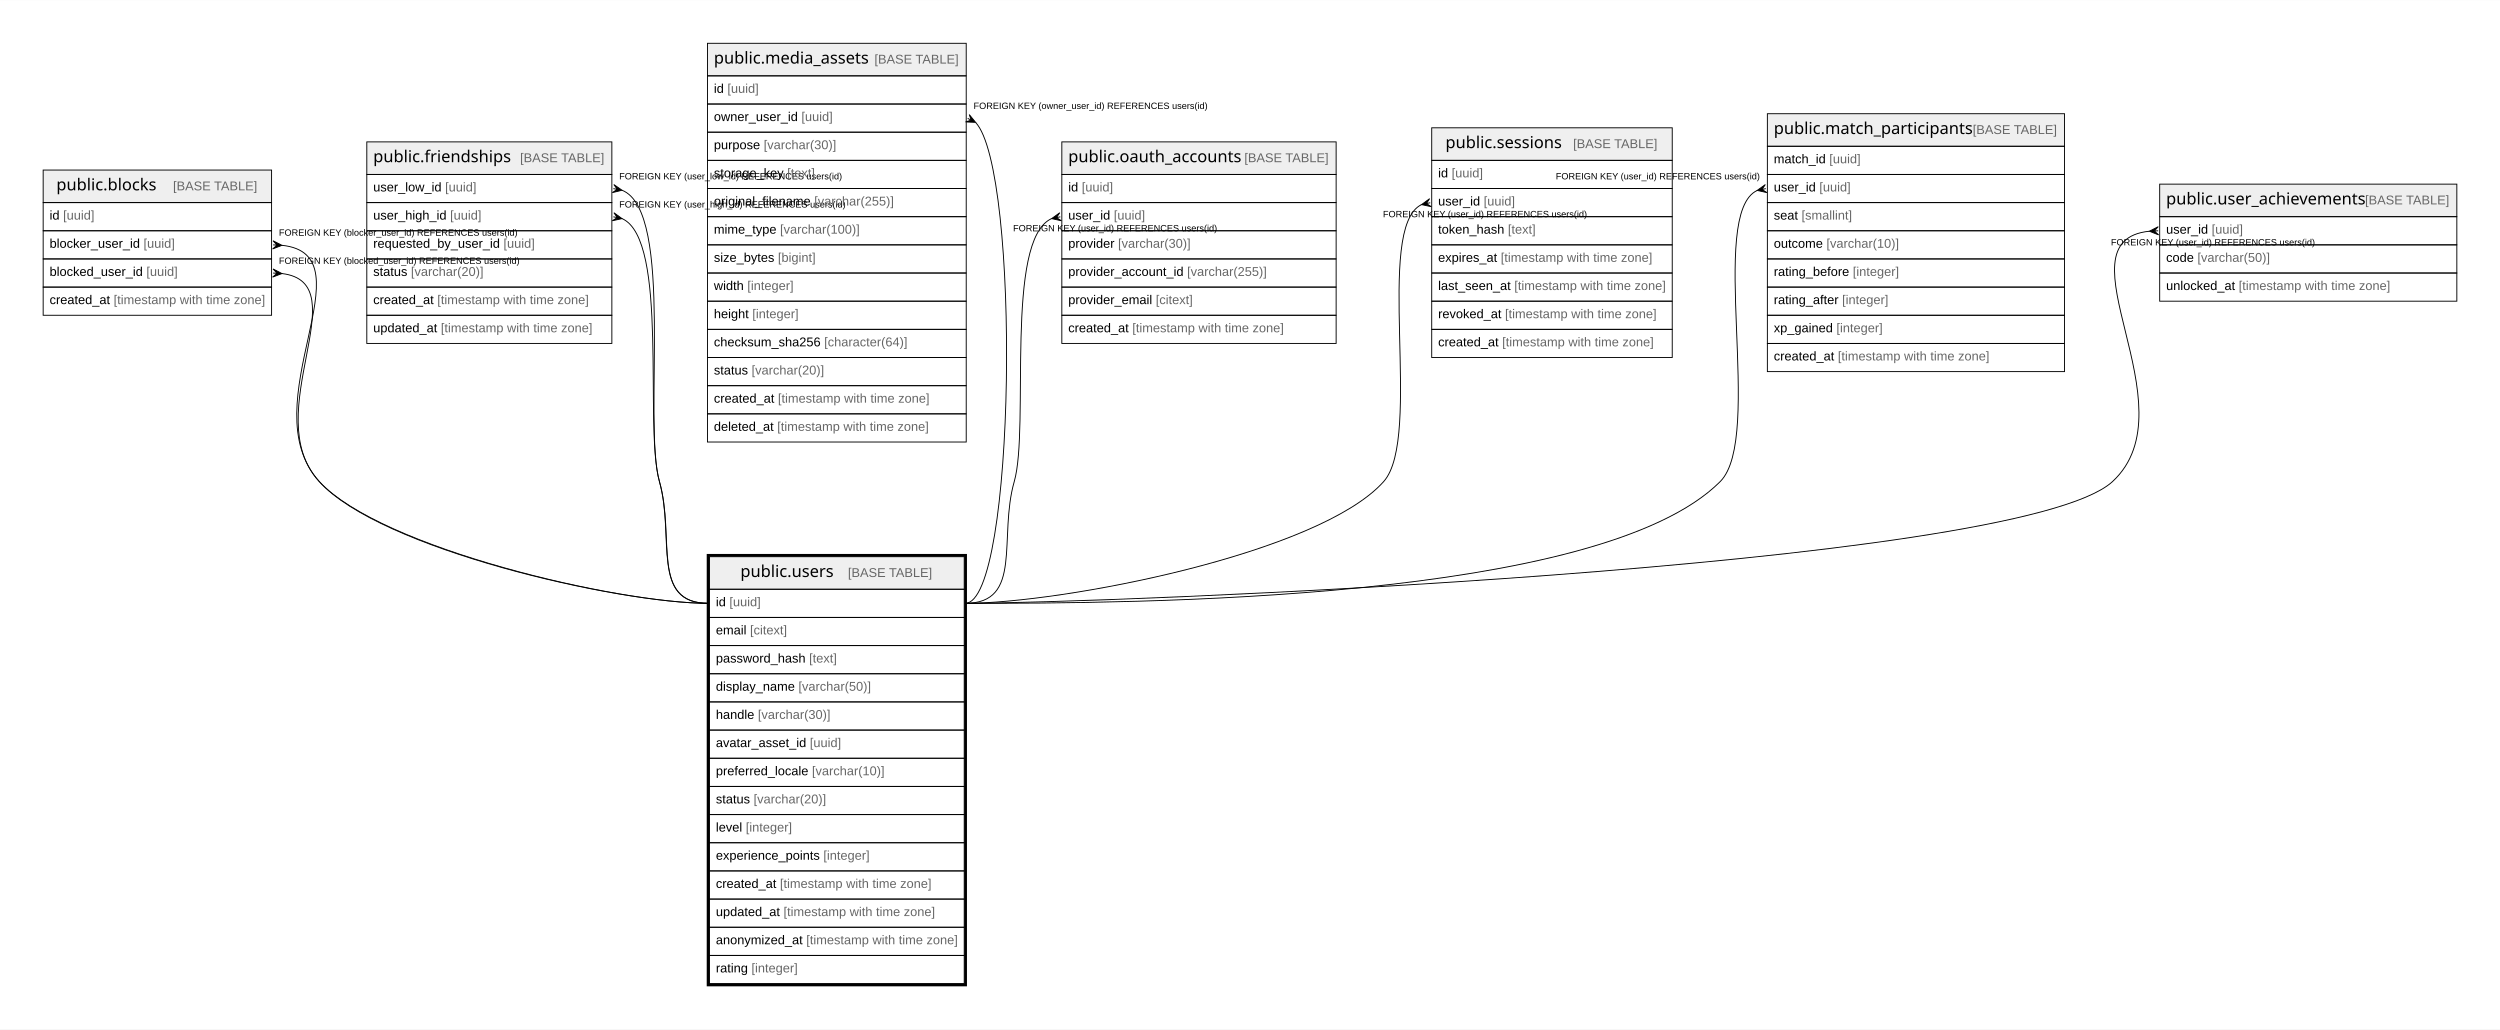
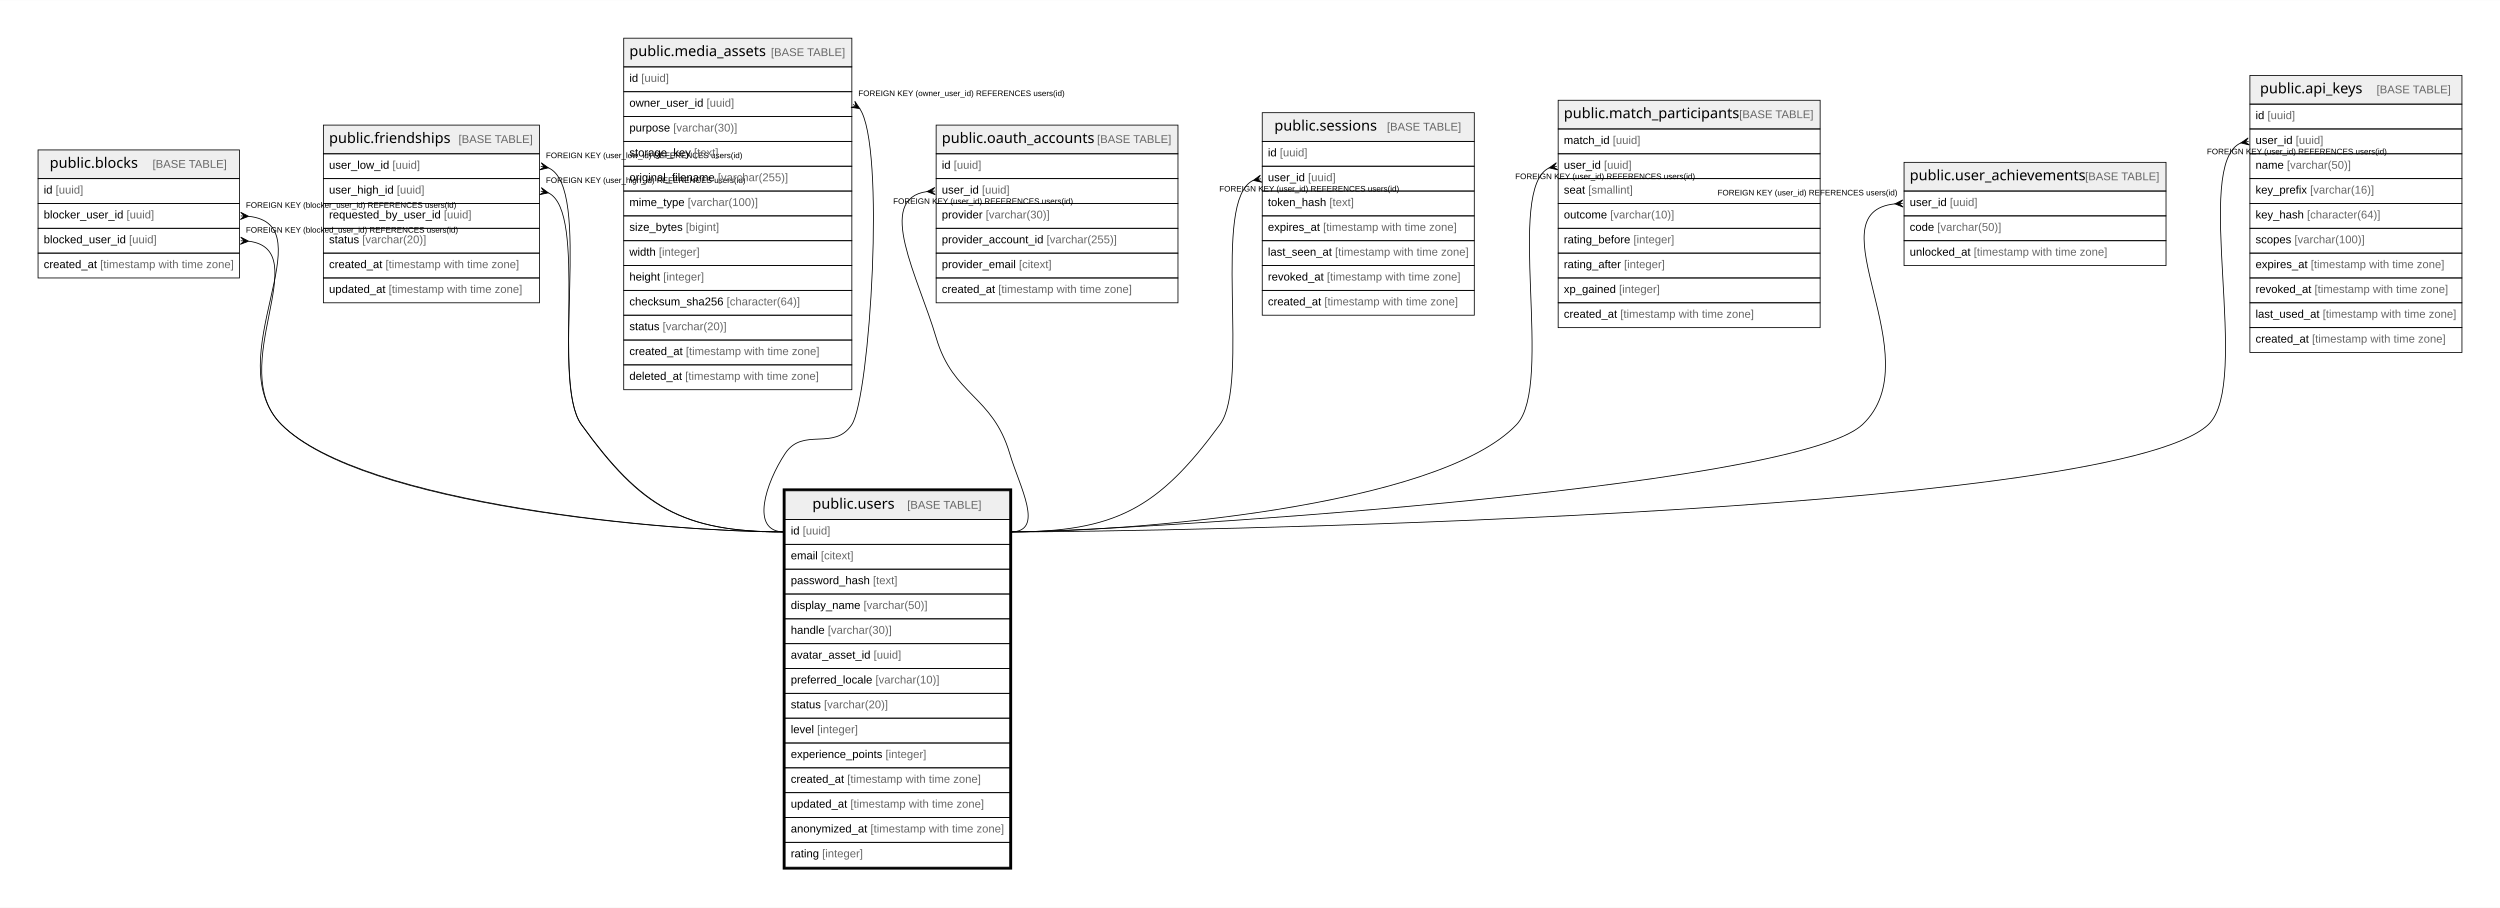
- <svg xmlns="http://www.w3.org/2000/svg" width="2734pt" height="1126pt" viewBox="0.00 0.00 2733.75 1125.60">
+ <svg xmlns="http://www.w3.org/2000/svg" width="3101pt" height="1126pt" viewBox="0.00 0.00 3100.79 1125.60">
  <g id="graph0" class="graph" transform="scale(1 1) rotate(0) translate(4 1121.6)">
-     <polygon fill="white" stroke="none" points="-4,4 -4,-1121.6 2729.75,-1121.6 2729.75,4 -4,4" />
+     <polygon fill="white" stroke="none" points="-4,4 -4,-1121.6 3096.79,-1121.6 3096.79,4 -4,4" />
    <g id="node1" class="node">
-       <polygon fill="#efefef" stroke="none" points="771.8,-477.4 771.8,-513 1050.37,-513 1050.37,-477.4 771.8,-477.4" />
-       <polygon fill="none" stroke="black" points="771.8,-477.4 771.8,-513 1050.37,-513 1050.37,-477.4 771.8,-477.4" />
-       <text text-anchor="start" x="805.6" y="-490.8" font-family="Arial Bold" font-size="18.00">public.users</text>
-       <text text-anchor="start" x="892.08" y="-490.8" font-family="Arial" font-size="14.00">    </text>
-       <text text-anchor="start" x="923.2" y="-490.8" font-family="Arial" font-size="14.00" fill="#666666">[BASE TABLE]</text>
-       <polygon fill="none" stroke="black" points="771.8,-446.6 771.8,-477.4 1050.37,-477.4 1050.37,-446.6 771.8,-446.6" />
-       <text text-anchor="start" x="778.8" y="-458.8" font-family="Arial" font-size="14.00">id </text>
-       <text text-anchor="start" x="793.59" y="-458.8" font-family="Arial" font-size="14.00" fill="#666666">[uuid]</text>
-       <polygon fill="none" stroke="black" points="771.8,-415.8 771.8,-446.6 1050.37,-446.6 1050.37,-415.8 771.8,-415.8" />
-       <text text-anchor="start" x="778.8" y="-428" font-family="Arial" font-size="14.00">email </text>
-       <text text-anchor="start" x="816.15" y="-428" font-family="Arial" font-size="14.00" fill="#666666">[citext]</text>
-       <polygon fill="none" stroke="black" points="771.8,-385 771.8,-415.8 1050.37,-415.8 1050.37,-385 771.8,-385" />
-       <text text-anchor="start" x="778.8" y="-397.2" font-family="Arial" font-size="14.00">password_hash </text>
-       <text text-anchor="start" x="880.75" y="-397.2" font-family="Arial" font-size="14.00" fill="#666666">[text]</text>
-       <polygon fill="none" stroke="black" points="771.8,-354.2 771.8,-385 1050.37,-385 1050.37,-354.2 771.8,-354.2" />
-       <text text-anchor="start" x="778.8" y="-366.4" font-family="Arial" font-size="14.00">display_name </text>
-       <text text-anchor="start" x="869.08" y="-366.4" font-family="Arial" font-size="14.00" fill="#666666">[varchar(50)]</text>
-       <polygon fill="none" stroke="black" points="771.8,-323.4 771.8,-354.2 1050.37,-354.2 1050.37,-323.4 771.8,-323.4" />
-       <text text-anchor="start" x="778.8" y="-335.6" font-family="Arial" font-size="14.00">handle </text>
-       <text text-anchor="start" x="824.73" y="-335.6" font-family="Arial" font-size="14.00" fill="#666666">[varchar(30)]</text>
-       <polygon fill="none" stroke="black" points="771.8,-292.6 771.8,-323.4 1050.37,-323.4 1050.37,-292.6 771.8,-292.6" />
-       <text text-anchor="start" x="778.8" y="-304.8" font-family="Arial" font-size="14.00">avatar_asset_id </text>
-       <text text-anchor="start" x="881.53" y="-304.8" font-family="Arial" font-size="14.00" fill="#666666">[uuid]</text>
-       <polygon fill="none" stroke="black" points="771.8,-261.8 771.8,-292.6 1050.37,-292.6 1050.37,-261.8 771.8,-261.8" />
-       <text text-anchor="start" x="778.8" y="-274" font-family="Arial" font-size="14.00">preferred_locale </text>
-       <text text-anchor="start" x="883.87" y="-274" font-family="Arial" font-size="14.00" fill="#666666">[varchar(10)]</text>
-       <polygon fill="none" stroke="black" points="771.8,-231 771.8,-261.8 1050.37,-261.8 1050.37,-231 771.8,-231" />
-       <text text-anchor="start" x="778.8" y="-243.2" font-family="Arial" font-size="14.00">status </text>
-       <text text-anchor="start" x="820.04" y="-243.2" font-family="Arial" font-size="14.00" fill="#666666">[varchar(20)]</text>
-       <polygon fill="none" stroke="black" points="771.8,-200.2 771.8,-231 1050.37,-231 1050.37,-200.2 771.8,-200.2" />
-       <text text-anchor="start" x="778.8" y="-212.4" font-family="Arial" font-size="14.00">level </text>
-       <text text-anchor="start" x="811.49" y="-212.4" font-family="Arial" font-size="14.00" fill="#666666">[integer]</text>
-       <polygon fill="none" stroke="black" points="771.8,-169.4 771.8,-200.2 1050.37,-200.2 1050.37,-169.4 771.8,-169.4" />
-       <text text-anchor="start" x="778.8" y="-181.6" font-family="Arial" font-size="14.00">experience_points </text>
-       <text text-anchor="start" x="896.33" y="-181.6" font-family="Arial" font-size="14.00" fill="#666666">[integer]</text>
-       <polygon fill="none" stroke="black" points="771.8,-138.6 771.8,-169.4 1050.37,-169.4 1050.37,-138.6 771.8,-138.6" />
-       <text text-anchor="start" x="778.8" y="-150.8" font-family="Arial" font-size="14.00">created_at </text>
-       <text text-anchor="start" x="848.85" y="-150.8" font-family="Arial" font-size="14.00" fill="#666666">[timestamp with time zone]</text>
-       <polygon fill="none" stroke="black" points="771.8,-107.8 771.8,-138.6 1050.37,-138.6 1050.37,-107.8 771.8,-107.8" />
-       <text text-anchor="start" x="778.8" y="-120" font-family="Arial" font-size="14.00">updated_at </text>
-       <text text-anchor="start" x="852.76" y="-120" font-family="Arial" font-size="14.00" fill="#666666">[timestamp with time zone]</text>
-       <polygon fill="none" stroke="black" points="771.8,-77 771.8,-107.8 1050.37,-107.8 1050.37,-77 771.8,-77" />
-       <text text-anchor="start" x="778.8" y="-89.2" font-family="Arial" font-size="14.00">anonymized_at </text>
-       <text text-anchor="start" x="877.64" y="-89.2" font-family="Arial" font-size="14.00" fill="#666666">[timestamp with time zone]</text>
-       <polygon fill="none" stroke="black" points="771.8,-46.2 771.8,-77 1050.37,-77 1050.37,-46.2 771.8,-46.2" />
-       <text text-anchor="start" x="778.8" y="-58.4" font-family="Arial" font-size="14.00">rating </text>
-       <text text-anchor="start" x="817.71" y="-58.4" font-family="Arial" font-size="14.00" fill="#666666">[integer]</text>
-       <polygon fill="none" stroke="black" stroke-width="3" points="770.3,-44.7 770.3,-514.5 1051.87,-514.5 1051.87,-44.7 770.3,-44.7" />
+       <polygon fill="#efefef" stroke="none" points="969.8,-477.4 969.8,-513 1248.37,-513 1248.37,-477.4 969.8,-477.4" />
+       <polygon fill="none" stroke="black" points="969.8,-477.4 969.8,-513 1248.37,-513 1248.37,-477.4 969.8,-477.4" />
+       <text text-anchor="start" x="1003.6" y="-490.8" font-family="Arial Bold" font-size="18.00">public.users</text>
+       <text text-anchor="start" x="1090.08" y="-490.8" font-family="Arial" font-size="14.00">    </text>
+       <text text-anchor="start" x="1121.2" y="-490.8" font-family="Arial" font-size="14.00" fill="#666666">[BASE TABLE]</text>
+       <polygon fill="none" stroke="black" points="969.8,-446.6 969.8,-477.4 1248.37,-477.4 1248.37,-446.6 969.8,-446.6" />
+       <text text-anchor="start" x="976.8" y="-458.8" font-family="Arial" font-size="14.00">id </text>
+       <text text-anchor="start" x="991.59" y="-458.8" font-family="Arial" font-size="14.00" fill="#666666">[uuid]</text>
+       <polygon fill="none" stroke="black" points="969.8,-415.8 969.8,-446.6 1248.37,-446.6 1248.37,-415.8 969.8,-415.8" />
+       <text text-anchor="start" x="976.8" y="-428" font-family="Arial" font-size="14.00">email </text>
+       <text text-anchor="start" x="1014.15" y="-428" font-family="Arial" font-size="14.00" fill="#666666">[citext]</text>
+       <polygon fill="none" stroke="black" points="969.8,-385 969.8,-415.8 1248.37,-415.8 1248.37,-385 969.8,-385" />
+       <text text-anchor="start" x="976.8" y="-397.2" font-family="Arial" font-size="14.00">password_hash </text>
+       <text text-anchor="start" x="1078.75" y="-397.2" font-family="Arial" font-size="14.00" fill="#666666">[text]</text>
+       <polygon fill="none" stroke="black" points="969.8,-354.2 969.8,-385 1248.37,-385 1248.37,-354.2 969.8,-354.2" />
+       <text text-anchor="start" x="976.8" y="-366.4" font-family="Arial" font-size="14.00">display_name </text>
+       <text text-anchor="start" x="1067.08" y="-366.4" font-family="Arial" font-size="14.00" fill="#666666">[varchar(50)]</text>
+       <polygon fill="none" stroke="black" points="969.8,-323.4 969.8,-354.2 1248.37,-354.2 1248.37,-323.4 969.8,-323.4" />
+       <text text-anchor="start" x="976.8" y="-335.6" font-family="Arial" font-size="14.00">handle </text>
+       <text text-anchor="start" x="1022.73" y="-335.6" font-family="Arial" font-size="14.00" fill="#666666">[varchar(30)]</text>
+       <polygon fill="none" stroke="black" points="969.8,-292.6 969.8,-323.4 1248.37,-323.4 1248.37,-292.6 969.8,-292.6" />
+       <text text-anchor="start" x="976.8" y="-304.8" font-family="Arial" font-size="14.00">avatar_asset_id </text>
+       <text text-anchor="start" x="1079.53" y="-304.8" font-family="Arial" font-size="14.00" fill="#666666">[uuid]</text>
+       <polygon fill="none" stroke="black" points="969.8,-261.8 969.8,-292.6 1248.37,-292.6 1248.37,-261.8 969.8,-261.8" />
+       <text text-anchor="start" x="976.8" y="-274" font-family="Arial" font-size="14.00">preferred_locale </text>
+       <text text-anchor="start" x="1081.87" y="-274" font-family="Arial" font-size="14.00" fill="#666666">[varchar(10)]</text>
+       <polygon fill="none" stroke="black" points="969.8,-231 969.8,-261.8 1248.37,-261.8 1248.37,-231 969.8,-231" />
+       <text text-anchor="start" x="976.8" y="-243.2" font-family="Arial" font-size="14.00">status </text>
+       <text text-anchor="start" x="1018.04" y="-243.2" font-family="Arial" font-size="14.00" fill="#666666">[varchar(20)]</text>
+       <polygon fill="none" stroke="black" points="969.8,-200.2 969.8,-231 1248.37,-231 1248.37,-200.2 969.8,-200.2" />
+       <text text-anchor="start" x="976.8" y="-212.4" font-family="Arial" font-size="14.00">level </text>
+       <text text-anchor="start" x="1009.49" y="-212.4" font-family="Arial" font-size="14.00" fill="#666666">[integer]</text>
+       <polygon fill="none" stroke="black" points="969.8,-169.4 969.8,-200.2 1248.37,-200.2 1248.37,-169.4 969.8,-169.4" />
+       <text text-anchor="start" x="976.8" y="-181.6" font-family="Arial" font-size="14.00">experience_points </text>
+       <text text-anchor="start" x="1094.33" y="-181.6" font-family="Arial" font-size="14.00" fill="#666666">[integer]</text>
+       <polygon fill="none" stroke="black" points="969.8,-138.6 969.8,-169.4 1248.37,-169.4 1248.37,-138.6 969.8,-138.6" />
+       <text text-anchor="start" x="976.8" y="-150.8" font-family="Arial" font-size="14.00">created_at </text>
+       <text text-anchor="start" x="1046.85" y="-150.8" font-family="Arial" font-size="14.00" fill="#666666">[timestamp with time zone]</text>
+       <polygon fill="none" stroke="black" points="969.8,-107.8 969.8,-138.6 1248.37,-138.6 1248.37,-107.8 969.8,-107.8" />
+       <text text-anchor="start" x="976.8" y="-120" font-family="Arial" font-size="14.00">updated_at </text>
+       <text text-anchor="start" x="1050.76" y="-120" font-family="Arial" font-size="14.00" fill="#666666">[timestamp with time zone]</text>
+       <polygon fill="none" stroke="black" points="969.8,-77 969.8,-107.8 1248.37,-107.8 1248.37,-77 969.8,-77" />
+       <text text-anchor="start" x="976.8" y="-89.2" font-family="Arial" font-size="14.00">anonymized_at </text>
+       <text text-anchor="start" x="1075.64" y="-89.2" font-family="Arial" font-size="14.00" fill="#666666">[timestamp with time zone]</text>
+       <polygon fill="none" stroke="black" points="969.8,-46.2 969.8,-77 1248.37,-77 1248.37,-46.2 969.8,-46.2" />
+       <text text-anchor="start" x="976.8" y="-58.4" font-family="Arial" font-size="14.00">rating </text>
+       <text text-anchor="start" x="1015.71" y="-58.4" font-family="Arial" font-size="14.00" fill="#666666">[integer]</text>
+       <polygon fill="none" stroke="black" stroke-width="3" points="968.3,-44.7 968.3,-514.5 1249.87,-514.5 1249.87,-44.7 968.3,-44.7" />
    </g>
    <g id="node2" class="node">
      <polygon fill="#efefef" stroke="none" points="43.2,-900.2 43.2,-935.8 292.97,-935.8 292.97,-900.2 43.2,-900.2" />
      <polygon fill="none" stroke="black" points="43.2,-900.2 43.2,-935.8 292.97,-935.8 292.97,-900.2 43.2,-900.2" />
      <text text-anchor="start" x="57.6" y="-913.6" font-family="Arial Bold" font-size="18.00">public.blocks</text>
      <text text-anchor="start" x="154.08" y="-913.6" font-family="Arial" font-size="14.00">    </text>
      <text text-anchor="start" x="185.2" y="-913.6" font-family="Arial" font-size="14.00" fill="#666666">[BASE TABLE]</text>
      <polygon fill="none" stroke="black" points="43.2,-869.4 43.2,-900.2 292.97,-900.2 292.97,-869.4 43.2,-869.4" />
      <text text-anchor="start" x="50.2" y="-881.6" font-family="Arial" font-size="14.00">id </text>
      <text text-anchor="start" x="64.99" y="-881.6" font-family="Arial" font-size="14.00" fill="#666666">[uuid]</text>
      <polygon fill="none" stroke="black" points="43.2,-838.6 43.2,-869.4 292.97,-869.4 292.97,-838.6 43.2,-838.6" />
      <text text-anchor="start" x="50.2" y="-850.8" font-family="Arial" font-size="14.00">blocker_user_id </text>
      <text text-anchor="start" x="152.92" y="-850.8" font-family="Arial" font-size="14.00" fill="#666666">[uuid]</text>
      <polygon fill="none" stroke="black" points="43.2,-807.8 43.2,-838.6 292.97,-838.6 292.97,-807.8 43.2,-807.8" />
      <text text-anchor="start" x="50.2" y="-820" font-family="Arial" font-size="14.00">blocked_user_id </text>
      <text text-anchor="start" x="156.05" y="-820" font-family="Arial" font-size="14.00" fill="#666666">[uuid]</text>
      <polygon fill="none" stroke="black" points="43.2,-777 43.2,-807.8 292.97,-807.8 292.97,-777 43.2,-777" />
      <text text-anchor="start" x="50.2" y="-789.2" font-family="Arial" font-size="14.00">created_at </text>
      <text text-anchor="start" x="120.25" y="-789.2" font-family="Arial" font-size="14.00" fill="#666666">[timestamp with time zone]</text>
    </g>
    <g id="edge1" class="edge">
-       <path fill="none" stroke="black" d="M304.36,-822.62C389.18,-812.34 277.29,-668.84 345.09,-595.2 412.22,-522.27 671.68,-462 770.8,-462" />
-       <polygon fill="black" stroke="black" points="304.29,-822.62 294.05,-818.69 298.96,-822.92 294.64,-823.16 294.64,-823.16 294.64,-823.16 298.96,-822.92 294.56,-827.67 304.29,-822.62" />
+       <path fill="none" stroke="black" d="M304.35,-822.6C388.94,-812.11 273.95,-665.62 345.09,-595.2 445.81,-495.49 827.07,-462 968.8,-462" />
+       <polygon fill="black" stroke="black" points="304.29,-822.61 294.05,-818.69 298.96,-822.91 294.64,-823.16 294.64,-823.16 294.64,-823.16 298.96,-822.91 294.56,-827.67 304.29,-822.61" />
      <text text-anchor="start" x="300.97" y="-833.2" font-family="Arial" font-size="10.00">FOREIGN KEY (blocked_user_id) REFERENCES users(id)</text>
    </g>
    <g id="edge2" class="edge">
-       <path fill="none" stroke="black" d="M304.21,-853.51C402.41,-843.36 269.23,-679.74 345.09,-595.2 411.28,-521.42 671.68,-462 770.8,-462" />
-       <polygon fill="black" stroke="black" points="304.29,-853.5 294.09,-849.49 298.97,-853.76 294.64,-853.97 294.64,-853.97 294.64,-853.97 298.97,-853.76 294.52,-858.48 304.29,-853.5" />
+       <path fill="none" stroke="black" d="M304.2,-853.49C402.17,-843.14 265.39,-676.13 345.09,-595.2 444.53,-494.21 827.07,-462 968.8,-462" />
+       <polygon fill="black" stroke="black" points="304.29,-853.49 294.08,-849.49 298.97,-853.75 294.64,-853.97 294.64,-853.97 294.64,-853.97 298.97,-853.75 294.53,-858.48 304.29,-853.49" />
      <text text-anchor="start" x="300.97" y="-864" font-family="Arial" font-size="10.00">FOREIGN KEY (blocker_user_id) REFERENCES users(id)</text>
    </g>
    <g id="node3" class="node">
      <polygon fill="#efefef" stroke="none" points="397.1,-931 397.1,-966.6 665.07,-966.6 665.07,-931 397.1,-931" />
      <polygon fill="none" stroke="black" points="397.1,-931 397.1,-966.6 665.07,-966.6 665.07,-931 397.1,-931" />
      <text text-anchor="start" x="404.1" y="-944.4" font-family="Arial Bold" font-size="18.00">public.friendships</text>
      <text text-anchor="start" x="533.58" y="-944.4" font-family="Arial" font-size="14.00">    </text>
      <text text-anchor="start" x="564.7" y="-944.4" font-family="Arial" font-size="14.00" fill="#666666">[BASE TABLE]</text>
      <polygon fill="none" stroke="black" points="397.1,-900.2 397.1,-931 665.07,-931 665.07,-900.2 397.1,-900.2" />
      <text text-anchor="start" x="404.1" y="-912.4" font-family="Arial" font-size="14.00">user_low_id </text>
      <text text-anchor="start" x="482.7" y="-912.4" font-family="Arial" font-size="14.00" fill="#666666">[uuid]</text>
      <polygon fill="none" stroke="black" points="397.1,-869.4 397.1,-900.2 665.07,-900.2 665.07,-869.4 397.1,-869.4" />
      <text text-anchor="start" x="404.1" y="-881.6" font-family="Arial" font-size="14.00">user_high_id </text>
      <text text-anchor="start" x="488.16" y="-881.6" font-family="Arial" font-size="14.00" fill="#666666">[uuid]</text>
      <polygon fill="none" stroke="black" points="397.1,-838.6 397.1,-869.4 665.07,-869.4 665.07,-838.6 397.1,-838.6" />
      <text text-anchor="start" x="404.1" y="-850.8" font-family="Arial" font-size="14.00">requested_by_user_id </text>
      <text text-anchor="start" x="546.53" y="-850.8" font-family="Arial" font-size="14.00" fill="#666666">[uuid]</text>
      <polygon fill="none" stroke="black" points="397.1,-807.8 397.1,-838.6 665.07,-838.6 665.07,-807.8 397.1,-807.8" />
      <text text-anchor="start" x="404.1" y="-820" font-family="Arial" font-size="14.00">status </text>
      <text text-anchor="start" x="445.34" y="-820" font-family="Arial" font-size="14.00" fill="#666666">[varchar(20)]</text>
      <polygon fill="none" stroke="black" points="397.1,-777 397.1,-807.8 665.07,-807.8 665.07,-777 397.1,-777" />
      <text text-anchor="start" x="404.1" y="-789.2" font-family="Arial" font-size="14.00">created_at </text>
      <text text-anchor="start" x="474.15" y="-789.2" font-family="Arial" font-size="14.00" fill="#666666">[timestamp with time zone]</text>
      <polygon fill="none" stroke="black" points="397.1,-746.2 397.1,-777 665.07,-777 665.07,-746.2 397.1,-746.2" />
      <text text-anchor="start" x="404.1" y="-758.4" font-family="Arial" font-size="14.00">updated_at </text>
      <text text-anchor="start" x="478.06" y="-758.4" font-family="Arial" font-size="14.00" fill="#666666">[timestamp with time zone]</text>
    </g>
    <g id="edge3" class="edge">
-       <path fill="none" stroke="black" d="M676.26,-882.69C727.92,-859.64 700.12,-654.46 717.09,-595.2 734.66,-533.83 706.97,-462 770.8,-462" />
-       <polygon fill="black" stroke="black" points="676.19,-882.7 665.49,-880.33 670.97,-883.79 666.73,-884.66 666.73,-884.66 666.73,-884.66 670.97,-883.79 667.31,-889.14 676.19,-882.7" />
+       <path fill="none" stroke="black" d="M676.08,-882.6C725.73,-858.57 680.81,-645.04 717.09,-595.2 791.58,-492.87 842.23,-462 968.8,-462" />
+       <polygon fill="black" stroke="black" points="676.16,-882.58 665.43,-880.33 670.95,-883.73 666.72,-884.66 666.72,-884.66 666.72,-884.66 670.95,-883.73 667.36,-889.12 676.16,-882.58" />
      <text text-anchor="start" x="673.07" y="-894.8" font-family="Arial" font-size="10.00">FOREIGN KEY (user_high_id) REFERENCES users(id)</text>
    </g>
    <g id="edge4" class="edge">
-       <path fill="none" stroke="black" d="M676.21,-913.72C734.22,-890.58 698.79,-661.15 717.09,-595.2 734.15,-533.69 706.97,-462 770.8,-462" />
-       <polygon fill="black" stroke="black" points="676.23,-913.71 665.58,-911.11 670.99,-914.69 666.73,-915.48 666.73,-915.48 666.73,-915.48 670.99,-914.69 667.22,-919.96 676.23,-913.71" />
+       <path fill="none" stroke="black" d="M676.04,-913.64C732.04,-889.54 677.27,-650.86 717.09,-595.2 790.73,-492.26 842.23,-462 968.8,-462" />
+       <polygon fill="black" stroke="black" points="676.21,-913.6 665.53,-911.12 670.98,-914.63 666.73,-915.47 666.73,-915.47 666.73,-915.47 670.98,-914.63 667.27,-919.95 676.21,-913.6" />
      <text text-anchor="start" x="673.07" y="-925.6" font-family="Arial" font-size="10.00">FOREIGN KEY (user_low_id) REFERENCES users(id)</text>
    </g>
    <g id="node4" class="node">
      <polygon fill="#efefef" stroke="none" points="769.61,-1038.8 769.61,-1074.4 1052.56,-1074.4 1052.56,-1038.8 769.61,-1038.8" />
      <polygon fill="none" stroke="black" points="769.61,-1038.8 769.61,-1074.4 1052.56,-1074.4 1052.56,-1038.8 769.61,-1038.8" />
      <text text-anchor="start" x="776.61" y="-1052.2" font-family="Arial Bold" font-size="18.00">public.media_assets</text>
      <text text-anchor="start" x="921.07" y="-1052.2" font-family="Arial" font-size="14.00">    </text>
      <text text-anchor="start" x="952.19" y="-1052.2" font-family="Arial" font-size="14.00" fill="#666666">[BASE TABLE]</text>
      <polygon fill="none" stroke="black" points="769.61,-1008 769.61,-1038.8 1052.56,-1038.8 1052.56,-1008 769.61,-1008" />
      <text text-anchor="start" x="776.61" y="-1020.2" font-family="Arial" font-size="14.00">id </text>
      <text text-anchor="start" x="791.39" y="-1020.2" font-family="Arial" font-size="14.00" fill="#666666">[uuid]</text>
      <polygon fill="none" stroke="black" points="769.61,-977.2 769.61,-1008 1052.56,-1008 1052.56,-977.2 769.61,-977.2" />
      <text text-anchor="start" x="776.61" y="-989.4" font-family="Arial" font-size="14.00">owner_user_id </text>
      <text text-anchor="start" x="872.33" y="-989.4" font-family="Arial" font-size="14.00" fill="#666666">[uuid]</text>
      <polygon fill="none" stroke="black" points="769.61,-946.4 769.61,-977.2 1052.56,-977.2 1052.56,-946.4 769.61,-946.4" />
      <text text-anchor="start" x="776.61" y="-958.6" font-family="Arial" font-size="14.00">purpose </text>
      <text text-anchor="start" x="831.09" y="-958.6" font-family="Arial" font-size="14.00" fill="#666666">[varchar(30)]</text>
      <polygon fill="none" stroke="black" points="769.61,-915.6 769.61,-946.4 1052.56,-946.4 1052.56,-915.6 769.61,-915.6" />
      <text text-anchor="start" x="776.61" y="-927.8" font-family="Arial" font-size="14.00">storage_key </text>
      <text text-anchor="start" x="856.77" y="-927.8" font-family="Arial" font-size="14.00" fill="#666666">[text]</text>
      <polygon fill="none" stroke="black" points="769.61,-884.8 769.61,-915.6 1052.56,-915.6 1052.56,-884.8 769.61,-884.8" />
      <text text-anchor="start" x="776.61" y="-897" font-family="Arial" font-size="14.00">original_filename </text>
      <text text-anchor="start" x="886.34" y="-897" font-family="Arial" font-size="14.00" fill="#666666">[varchar(255)]</text>
      <polygon fill="none" stroke="black" points="769.61,-854 769.61,-884.8 1052.56,-884.8 1052.56,-854 769.61,-854" />
      <text text-anchor="start" x="776.61" y="-866.2" font-family="Arial" font-size="14.00">mime_type </text>
      <text text-anchor="start" x="848.97" y="-866.2" font-family="Arial" font-size="14.00" fill="#666666">[varchar(100)]</text>
      <polygon fill="none" stroke="black" points="769.61,-823.2 769.61,-854 1052.56,-854 1052.56,-823.2 769.61,-823.2" />
      <text text-anchor="start" x="776.61" y="-835.4" font-family="Arial" font-size="14.00">size_bytes </text>
      <text text-anchor="start" x="846.64" y="-835.4" font-family="Arial" font-size="14.00" fill="#666666">[bigint]</text>
      <polygon fill="none" stroke="black" points="769.61,-792.4 769.61,-823.2 1052.56,-823.2 1052.56,-792.4 769.61,-792.4" />
      <text text-anchor="start" x="776.61" y="-804.6" font-family="Arial" font-size="14.00">width </text>
      <text text-anchor="start" x="813.18" y="-804.6" font-family="Arial" font-size="14.00" fill="#666666">[integer]</text>
      <polygon fill="none" stroke="black" points="769.61,-761.6 769.61,-792.4 1052.56,-792.4 1052.56,-761.6 769.61,-761.6" />
      <text text-anchor="start" x="776.61" y="-773.8" font-family="Arial" font-size="14.00">height </text>
      <text text-anchor="start" x="818.64" y="-773.8" font-family="Arial" font-size="14.00" fill="#666666">[integer]</text>
      <polygon fill="none" stroke="black" points="769.61,-730.8 769.61,-761.6 1052.56,-761.6 1052.56,-730.8 769.61,-730.8" />
      <text text-anchor="start" x="776.61" y="-743" font-family="Arial" font-size="14.00">checksum_sha256 </text>
      <text text-anchor="start" x="897.24" y="-743" font-family="Arial" font-size="14.00" fill="#666666">[character(64)]</text>
      <polygon fill="none" stroke="black" points="769.61,-700 769.61,-730.8 1052.56,-730.8 1052.56,-700 769.61,-700" />
      <text text-anchor="start" x="776.61" y="-712.2" font-family="Arial" font-size="14.00">status </text>
      <text text-anchor="start" x="817.85" y="-712.2" font-family="Arial" font-size="14.00" fill="#666666">[varchar(20)]</text>
      <polygon fill="none" stroke="black" points="769.61,-669.2 769.61,-700 1052.56,-700 1052.56,-669.2 769.61,-669.2" />
      <text text-anchor="start" x="776.61" y="-681.4" font-family="Arial" font-size="14.00">created_at </text>
      <text text-anchor="start" x="846.66" y="-681.4" font-family="Arial" font-size="14.00" fill="#666666">[timestamp with time zone]</text>
      <polygon fill="none" stroke="black" points="769.61,-638.4 769.61,-669.2 1052.56,-669.2 1052.56,-638.4 769.61,-638.4" />
      <text text-anchor="start" x="776.61" y="-650.6" font-family="Arial" font-size="14.00">deleted_at </text>
      <text text-anchor="start" x="845.89" y="-650.6" font-family="Arial" font-size="14.00" fill="#666666">[timestamp with time zone]</text>
    </g>
    <g id="edge5" class="edge">
-       <path fill="none" stroke="black" d="M1062.69,-988.01C1112.11,-936.15 1107.1,-462 1051.37,-462" />
-       <polygon fill="black" stroke="black" points="1062.8,-987.96 1051.84,-988.43 1058.03,-990.35 1054.16,-992.3 1054.16,-992.3 1054.16,-992.3 1058.03,-990.35 1055.88,-996.47 1062.8,-987.96" />
+       <path fill="none" stroke="black" d="M1062.14,-987.21C1094.68,-942.19 1075.06,-629.43 1052.56,-595.2 1030.53,-561.68 991.97,-592.63 969.8,-559.2 945.93,-523.19 925.6,-462 968.8,-462" />
+       <polygon fill="black" stroke="black" points="1062.31,-987.1 1051.45,-988.61 1057.8,-989.94 1054.13,-992.24 1054.13,-992.24 1054.13,-992.24 1057.8,-989.94 1056.24,-996.23 1062.31,-987.1" />
      <text text-anchor="start" x="1060.56" y="-1002.6" font-family="Arial" font-size="10.00">FOREIGN KEY (owner_user_id) REFERENCES users(id)</text>
    </g>
    <g id="node5" class="node">
      <polygon fill="#efefef" stroke="none" points="1157.11,-931 1157.11,-966.6 1457.06,-966.6 1457.06,-931 1157.11,-931" />
      <polygon fill="none" stroke="black" points="1157.11,-931 1157.11,-966.6 1457.06,-966.6 1457.06,-931 1157.11,-931" />
      <text text-anchor="start" x="1164.11" y="-944.4" font-family="Arial Bold" font-size="18.00">public.oauth_accounts</text>
      <text text-anchor="start" x="1325.57" y="-944.4" font-family="Arial" font-size="14.00">    </text>
      <text text-anchor="start" x="1356.69" y="-944.4" font-family="Arial" font-size="14.00" fill="#666666">[BASE TABLE]</text>
      <polygon fill="none" stroke="black" points="1157.11,-900.2 1157.11,-931 1457.06,-931 1457.06,-900.2 1157.11,-900.2" />
      <text text-anchor="start" x="1164.11" y="-912.4" font-family="Arial" font-size="14.00">id </text>
      <text text-anchor="start" x="1178.9" y="-912.4" font-family="Arial" font-size="14.00" fill="#666666">[uuid]</text>
      <polygon fill="none" stroke="black" points="1157.11,-869.4 1157.11,-900.2 1457.06,-900.2 1457.06,-869.4 1157.11,-869.4" />
      <text text-anchor="start" x="1164.11" y="-881.6" font-family="Arial" font-size="14.00">user_id </text>
      <text text-anchor="start" x="1213.92" y="-881.6" font-family="Arial" font-size="14.00" fill="#666666">[uuid]</text>
      <polygon fill="none" stroke="black" points="1157.11,-838.6 1157.11,-869.4 1457.06,-869.4 1457.06,-838.6 1157.11,-838.6" />
      <text text-anchor="start" x="1164.11" y="-850.8" font-family="Arial" font-size="14.00">provider </text>
      <text text-anchor="start" x="1218.58" y="-850.8" font-family="Arial" font-size="14.00" fill="#666666">[varchar(30)]</text>
      <polygon fill="none" stroke="black" points="1157.11,-807.8 1157.11,-838.6 1457.06,-838.6 1457.06,-807.8 1157.11,-807.8" />
      <text text-anchor="start" x="1164.11" y="-820" font-family="Arial" font-size="14.00">provider_account_id </text>
      <text text-anchor="start" x="1294.09" y="-820" font-family="Arial" font-size="14.00" fill="#666666">[varchar(255)]</text>
      <polygon fill="none" stroke="black" points="1157.11,-777 1157.11,-807.8 1457.06,-807.8 1457.06,-777 1157.11,-777" />
      <text text-anchor="start" x="1164.11" y="-789.2" font-family="Arial" font-size="14.00">provider_email </text>
      <text text-anchor="start" x="1259.82" y="-789.2" font-family="Arial" font-size="14.00" fill="#666666">[citext]</text>
      <polygon fill="none" stroke="black" points="1157.11,-746.2 1157.11,-777 1457.06,-777 1457.06,-746.2 1157.11,-746.2" />
      <text text-anchor="start" x="1164.11" y="-758.4" font-family="Arial" font-size="14.00">created_at </text>
      <text text-anchor="start" x="1234.16" y="-758.4" font-family="Arial" font-size="14.00" fill="#666666">[timestamp with time zone]</text>
    </g>
    <g id="edge6" class="edge">
-       <path fill="none" stroke="black" d="M1145.92,-882.69C1094.27,-859.64 1122.06,-654.46 1105.09,-595.2 1087.51,-533.83 1115.2,-462 1051.37,-462" />
-       <polygon fill="black" stroke="black" points="1145.99,-882.7 1154.87,-889.14 1151.22,-883.79 1155.46,-884.66 1155.46,-884.66 1155.46,-884.66 1151.22,-883.79 1156.7,-880.33 1145.99,-882.7" />
+       <path fill="none" stroke="black" d="M1146.06,-884.18C1080.54,-875.49 1135.38,-777.05 1157.11,-703 1178.43,-630.37 1226.88,-631.78 1248.37,-559.2 1260.63,-517.78 1292.57,-462 1249.37,-462" />
+       <polygon fill="black" stroke="black" points="1145.8,-884.16 1155.5,-889.27 1151.12,-884.49 1155.45,-884.76 1155.45,-884.76 1155.45,-884.76 1151.12,-884.49 1156.06,-880.29 1145.8,-884.16" />
      <text text-anchor="start" x="1103.77" y="-868.8" font-family="Arial" font-size="10.00">FOREIGN KEY (user_id) REFERENCES users(id)</text>
    </g>
    <g id="node6" class="node">
      <polygon fill="#efefef" stroke="none" points="1561.58,-946.4 1561.58,-982 1824.59,-982 1824.59,-946.4 1561.58,-946.4" />
      <polygon fill="none" stroke="black" points="1561.58,-946.4 1561.58,-982 1824.59,-982 1824.59,-946.4 1561.58,-946.4" />
      <text text-anchor="start" x="1576.59" y="-959.8" font-family="Arial Bold" font-size="18.00">public.sessions</text>
      <text text-anchor="start" x="1685.09" y="-959.8" font-family="Arial" font-size="14.00">    </text>
      <text text-anchor="start" x="1716.21" y="-959.8" font-family="Arial" font-size="14.00" fill="#666666">[BASE TABLE]</text>
      <polygon fill="none" stroke="black" points="1561.58,-915.6 1561.58,-946.4 1824.59,-946.4 1824.59,-915.6 1561.58,-915.6" />
      <text text-anchor="start" x="1568.58" y="-927.8" font-family="Arial" font-size="14.00">id </text>
      <text text-anchor="start" x="1583.37" y="-927.8" font-family="Arial" font-size="14.00" fill="#666666">[uuid]</text>
      <polygon fill="none" stroke="black" points="1561.58,-884.8 1561.58,-915.6 1824.59,-915.6 1824.59,-884.8 1561.58,-884.8" />
      <text text-anchor="start" x="1568.58" y="-897" font-family="Arial" font-size="14.00">user_id </text>
      <text text-anchor="start" x="1618.39" y="-897" font-family="Arial" font-size="14.00" fill="#666666">[uuid]</text>
      <polygon fill="none" stroke="black" points="1561.58,-854 1561.58,-884.8 1824.59,-884.8 1824.59,-854 1561.58,-854" />
      <text text-anchor="start" x="1568.58" y="-866.2" font-family="Arial" font-size="14.00">token_hash </text>
      <text text-anchor="start" x="1644.87" y="-866.2" font-family="Arial" font-size="14.00" fill="#666666">[text]</text>
      <polygon fill="none" stroke="black" points="1561.58,-823.2 1561.58,-854 1824.59,-854 1824.59,-823.2 1561.58,-823.2" />
      <text text-anchor="start" x="1568.58" y="-835.4" font-family="Arial" font-size="14.00">expires_at </text>
      <text text-anchor="start" x="1637.07" y="-835.4" font-family="Arial" font-size="14.00" fill="#666666">[timestamp with time zone]</text>
      <polygon fill="none" stroke="black" points="1561.58,-792.4 1561.58,-823.2 1824.59,-823.2 1824.59,-792.4 1561.58,-792.4" />
      <text text-anchor="start" x="1568.58" y="-804.6" font-family="Arial" font-size="14.00">last_seen_at </text>
      <text text-anchor="start" x="1651.87" y="-804.6" font-family="Arial" font-size="14.00" fill="#666666">[timestamp with time zone]</text>
      <polygon fill="none" stroke="black" points="1561.58,-761.6 1561.58,-792.4 1824.59,-792.4 1824.59,-761.6 1561.58,-761.6" />
      <text text-anchor="start" x="1568.58" y="-773.8" font-family="Arial" font-size="14.00">revoked_at </text>
      <text text-anchor="start" x="1641.74" y="-773.8" font-family="Arial" font-size="14.00" fill="#666666">[timestamp with time zone]</text>
      <polygon fill="none" stroke="black" points="1561.58,-730.8 1561.58,-761.6 1824.59,-761.6 1824.59,-730.8 1561.58,-730.8" />
      <text text-anchor="start" x="1568.58" y="-743" font-family="Arial" font-size="14.00">created_at </text>
      <text text-anchor="start" x="1638.63" y="-743" font-family="Arial" font-size="14.00" fill="#666666">[timestamp with time zone]</text>
    </g>
    <g id="edge7" class="edge">
-       <path fill="none" stroke="black" d="M1550.45,-898C1498.41,-873.06 1552.29,-643.73 1509.09,-595.2 1438.64,-516.08 1157.3,-462 1051.37,-462" />
-       <polygon fill="black" stroke="black" points="1550.48,-898.01 1559.3,-904.53 1555.7,-899.14 1559.93,-900.06 1559.93,-900.06 1559.93,-900.06 1555.7,-899.14 1561.21,-895.73 1550.48,-898.01" />
+       <path fill="none" stroke="black" d="M1550.4,-898.03C1497.88,-873.49 1547.48,-647.62 1509.09,-595.2 1432.44,-490.54 1379.09,-462 1249.37,-462" />
+       <polygon fill="black" stroke="black" points="1550.47,-898.05 1559.32,-904.53 1555.69,-899.16 1559.93,-900.06 1559.93,-900.06 1559.93,-900.06 1555.69,-899.16 1561.19,-895.73 1550.47,-898.05" />
      <text text-anchor="start" x="1508.24" y="-884.2" font-family="Arial" font-size="10.00">FOREIGN KEY (user_id) REFERENCES users(id)</text>
    </g>
    <g id="node7" class="node">
      <polygon fill="#efefef" stroke="none" points="1928.62,-961.8 1928.62,-997.4 2253.55,-997.4 2253.55,-961.8 1928.62,-961.8" />
      <polygon fill="none" stroke="black" points="1928.62,-961.8 1928.62,-997.4 2253.55,-997.4 2253.55,-961.8 1928.62,-961.8" />
      <text text-anchor="start" x="1935.62" y="-975.2" font-family="Arial Bold" font-size="18.00">public.match_participants</text>
      <text text-anchor="start" x="2122.06" y="-975.2" font-family="Arial" font-size="14.00">    </text>
      <text text-anchor="start" x="2153.18" y="-975.2" font-family="Arial" font-size="14.00" fill="#666666">[BASE TABLE]</text>
      <polygon fill="none" stroke="black" points="1928.62,-931 1928.62,-961.8 2253.55,-961.8 2253.55,-931 1928.62,-931" />
      <text text-anchor="start" x="1935.62" y="-943.2" font-family="Arial" font-size="14.00">match_id </text>
      <text text-anchor="start" x="1996.32" y="-943.2" font-family="Arial" font-size="14.00" fill="#666666">[uuid]</text>
      <polygon fill="none" stroke="black" points="1928.62,-900.2 1928.62,-931 2253.55,-931 2253.55,-900.2 1928.62,-900.2" />
      <text text-anchor="start" x="1935.62" y="-912.4" font-family="Arial" font-size="14.00">user_id </text>
      <text text-anchor="start" x="1985.43" y="-912.4" font-family="Arial" font-size="14.00" fill="#666666">[uuid]</text>
      <polygon fill="none" stroke="black" points="1928.62,-869.4 1928.62,-900.2 2253.55,-900.2 2253.55,-869.4 1928.62,-869.4" />
      <text text-anchor="start" x="1935.62" y="-881.6" font-family="Arial" font-size="14.00">seat </text>
      <text text-anchor="start" x="1965.97" y="-881.6" font-family="Arial" font-size="14.00" fill="#666666">[smallint]</text>
      <polygon fill="none" stroke="black" points="1928.62,-838.6 1928.62,-869.4 2253.55,-869.4 2253.55,-838.6 1928.62,-838.6" />
      <text text-anchor="start" x="1935.62" y="-850.8" font-family="Arial" font-size="14.00">outcome </text>
      <text text-anchor="start" x="1993.21" y="-850.8" font-family="Arial" font-size="14.00" fill="#666666">[varchar(10)]</text>
      <polygon fill="none" stroke="black" points="1928.62,-807.8 1928.62,-838.6 2253.55,-838.6 2253.55,-807.8 1928.62,-807.8" />
      <text text-anchor="start" x="1935.62" y="-820" font-family="Arial" font-size="14.00">rating_before </text>
      <text text-anchor="start" x="2022.01" y="-820" font-family="Arial" font-size="14.00" fill="#666666">[integer]</text>
      <polygon fill="none" stroke="black" points="1928.62,-777 1928.62,-807.8 2253.55,-807.8 2253.55,-777 1928.62,-777" />
      <text text-anchor="start" x="1935.62" y="-789.2" font-family="Arial" font-size="14.00">rating_after </text>
      <text text-anchor="start" x="2010.33" y="-789.2" font-family="Arial" font-size="14.00" fill="#666666">[integer]</text>
      <polygon fill="none" stroke="black" points="1928.62,-746.2 1928.62,-777 2253.55,-777 2253.55,-746.2 1928.62,-746.2" />
      <text text-anchor="start" x="1935.62" y="-758.4" font-family="Arial" font-size="14.00">xp_gained </text>
      <text text-anchor="start" x="2004.12" y="-758.4" font-family="Arial" font-size="14.00" fill="#666666">[integer]</text>
      <polygon fill="none" stroke="black" points="1928.62,-715.4 1928.62,-746.2 2253.55,-746.2 2253.55,-715.4 1928.62,-715.4" />
      <text text-anchor="start" x="1935.62" y="-727.6" font-family="Arial" font-size="14.00">created_at </text>
      <text text-anchor="start" x="2005.67" y="-727.6" font-family="Arial" font-size="14.00" fill="#666666">[timestamp with time zone]</text>
    </g>
    <g id="edge8" class="edge">
-       <path fill="none" stroke="black" d="M1917.72,-913.58C1862.58,-888.81 1925.38,-643.66 1877.09,-595.2 1745.89,-463.54 1237.23,-462 1051.37,-462" />
-       <polygon fill="black" stroke="black" points="1917.49,-913.53 1926.39,-919.94 1922.72,-914.6 1926.96,-915.47 1926.96,-915.47 1926.96,-915.47 1922.72,-914.6 1928.19,-911.12 1917.49,-913.53" />
-       <text text-anchor="start" x="1697.24" y="-925.6" font-family="Arial" font-size="10.00">FOREIGN KEY (user_id) REFERENCES users(id)</text>
+       <path fill="none" stroke="black" d="M1917.71,-913.59C1862.46,-888.93 1924.18,-644.84 1877.09,-595.2 1778.94,-491.75 1391.97,-462 1249.37,-462" />
+       <polygon fill="black" stroke="black" points="1917.49,-913.54 1926.4,-919.94 1922.72,-914.61 1926.96,-915.47 1926.96,-915.47 1926.96,-915.47 1922.72,-914.61 1928.19,-911.12 1917.49,-913.54" />
+       <text text-anchor="start" x="1875.28" y="-899.6" font-family="Arial" font-size="10.00">FOREIGN KEY (user_id) REFERENCES users(id)</text>
    </g>
    <g id="node8" class="node">
      <polygon fill="#efefef" stroke="none" points="2357.62,-884.8 2357.62,-920.4 2682.55,-920.4 2682.55,-884.8 2357.62,-884.8" />
      <polygon fill="none" stroke="black" points="2357.62,-884.8 2357.62,-920.4 2682.55,-920.4 2682.55,-884.8 2357.62,-884.8" />
      <text text-anchor="start" x="2364.62" y="-898.2" font-family="Arial Bold" font-size="18.00">public.user_achievements</text>
      <text text-anchor="start" x="2551.06" y="-898.2" font-family="Arial" font-size="14.00">    </text>
      <text text-anchor="start" x="2582.18" y="-898.2" font-family="Arial" font-size="14.00" fill="#666666">[BASE TABLE]</text>
      <polygon fill="none" stroke="black" points="2357.62,-854 2357.62,-884.8 2682.55,-884.8 2682.55,-854 2357.62,-854" />
      <text text-anchor="start" x="2364.62" y="-866.2" font-family="Arial" font-size="14.00">user_id </text>
      <text text-anchor="start" x="2414.43" y="-866.2" font-family="Arial" font-size="14.00" fill="#666666">[uuid]</text>
      <polygon fill="none" stroke="black" points="2357.62,-823.2 2357.62,-854 2682.55,-854 2682.55,-823.2 2357.62,-823.2" />
      <text text-anchor="start" x="2364.62" y="-835.4" font-family="Arial" font-size="14.00">code </text>
      <text text-anchor="start" x="2398.87" y="-835.4" font-family="Arial" font-size="14.00" fill="#666666">[varchar(50)]</text>
      <polygon fill="none" stroke="black" points="2357.62,-792.4 2357.62,-823.2 2682.55,-823.2 2682.55,-792.4 2357.62,-792.4" />
      <text text-anchor="start" x="2364.62" y="-804.6" font-family="Arial" font-size="14.00">unlocked_at </text>
      <text text-anchor="start" x="2444.02" y="-804.6" font-family="Arial" font-size="14.00" fill="#666666">[timestamp with time zone]</text>
    </g>
    <g id="edge9" class="edge">
-       <path fill="none" stroke="black" d="M2346.46,-868.92C2242.11,-858.36 2394.33,-676.94 2306.09,-595.2 2203.23,-499.93 1191.56,-462 1051.37,-462" />
+       <path fill="none" stroke="black" d="M2346.46,-868.92C2242.07,-858.41 2393.53,-677.8 2306.09,-595.2 2220.06,-513.93 1367.71,-462 1249.37,-462" />
      <polygon fill="black" stroke="black" points="2346.3,-868.91 2356.08,-873.88 2351.63,-869.16 2355.96,-869.37 2355.96,-869.37 2355.96,-869.37 2351.63,-869.16 2356.5,-864.89 2346.3,-868.91" />
-       <text text-anchor="start" x="2304.28" y="-853.4" font-family="Arial" font-size="10.00">FOREIGN KEY (user_id) REFERENCES users(id)</text>
+       <text text-anchor="start" x="2126.25" y="-879.4" font-family="Arial" font-size="10.00">FOREIGN KEY (user_id) REFERENCES users(id)</text>
+     </g>
+     <g id="node9" class="node">
+       <polygon fill="#efefef" stroke="none" points="2786.58,-992.6 2786.58,-1028.2 3049.59,-1028.2 3049.59,-992.6 2786.58,-992.6" />
+       <polygon fill="none" stroke="black" points="2786.58,-992.6 2786.58,-1028.2 3049.59,-1028.2 3049.59,-992.6 2786.58,-992.6" />
+       <text text-anchor="start" x="2799.1" y="-1006" font-family="Arial Bold" font-size="18.00">public.api_keys</text>
+       <text text-anchor="start" x="2912.58" y="-1006" font-family="Arial" font-size="14.00">    </text>
+       <text text-anchor="start" x="2943.7" y="-1006" font-family="Arial" font-size="14.00" fill="#666666">[BASE TABLE]</text>
+       <polygon fill="none" stroke="black" points="2786.58,-961.8 2786.58,-992.6 3049.59,-992.6 3049.59,-961.8 2786.58,-961.8" />
+       <text text-anchor="start" x="2793.58" y="-974" font-family="Arial" font-size="14.00">id </text>
+       <text text-anchor="start" x="2808.37" y="-974" font-family="Arial" font-size="14.00" fill="#666666">[uuid]</text>
+       <polygon fill="none" stroke="black" points="2786.58,-931 2786.58,-961.8 3049.59,-961.8 3049.59,-931 2786.58,-931" />
+       <text text-anchor="start" x="2793.58" y="-943.2" font-family="Arial" font-size="14.00">user_id </text>
+       <text text-anchor="start" x="2843.39" y="-943.2" font-family="Arial" font-size="14.00" fill="#666666">[uuid]</text>
+       <polygon fill="none" stroke="black" points="2786.58,-900.2 2786.58,-931 3049.59,-931 3049.59,-900.2 2786.58,-900.2" />
+       <text text-anchor="start" x="2793.58" y="-912.4" font-family="Arial" font-size="14.00">name </text>
+       <text text-anchor="start" x="2832.49" y="-912.4" font-family="Arial" font-size="14.00" fill="#666666">[varchar(50)]</text>
+       <polygon fill="none" stroke="black" points="2786.58,-869.4 2786.58,-900.2 3049.59,-900.2 3049.59,-869.4 2786.58,-869.4" />
+       <text text-anchor="start" x="2793.58" y="-881.6" font-family="Arial" font-size="14.00">key_prefix </text>
+       <text text-anchor="start" x="2861.28" y="-881.6" font-family="Arial" font-size="14.00" fill="#666666">[varchar(16)]</text>
+       <polygon fill="none" stroke="black" points="2786.58,-838.6 2786.58,-869.4 3049.59,-869.4 3049.59,-838.6 2786.58,-838.6" />
+       <text text-anchor="start" x="2793.58" y="-850.8" font-family="Arial" font-size="14.00">key_hash </text>
+       <text text-anchor="start" x="2857.4" y="-850.8" font-family="Arial" font-size="14.00" fill="#666666">[character(64)]</text>
+       <polygon fill="none" stroke="black" points="2786.58,-807.8 2786.58,-838.6 3049.59,-838.6 3049.59,-807.8 2786.58,-807.8" />
+       <text text-anchor="start" x="2793.58" y="-820" font-family="Arial" font-size="14.00">scopes </text>
+       <text text-anchor="start" x="2841.83" y="-820" font-family="Arial" font-size="14.00" fill="#666666">[varchar(100)]</text>
+       <polygon fill="none" stroke="black" points="2786.58,-777 2786.58,-807.8 3049.59,-807.8 3049.59,-777 2786.58,-777" />
+       <text text-anchor="start" x="2793.58" y="-789.2" font-family="Arial" font-size="14.00">expires_at </text>
+       <text text-anchor="start" x="2862.07" y="-789.2" font-family="Arial" font-size="14.00" fill="#666666">[timestamp with time zone]</text>
+       <polygon fill="none" stroke="black" points="2786.58,-746.2 2786.58,-777 3049.59,-777 3049.59,-746.2 2786.58,-746.2" />
+       <text text-anchor="start" x="2793.58" y="-758.4" font-family="Arial" font-size="14.00">revoked_at </text>
+       <text text-anchor="start" x="2866.74" y="-758.4" font-family="Arial" font-size="14.00" fill="#666666">[timestamp with time zone]</text>
+       <polygon fill="none" stroke="black" points="2786.58,-715.4 2786.58,-746.2 3049.59,-746.2 3049.59,-715.4 2786.58,-715.4" />
+       <text text-anchor="start" x="2793.58" y="-727.6" font-family="Arial" font-size="14.00">last_used_at </text>
+       <text text-anchor="start" x="2876.87" y="-727.6" font-family="Arial" font-size="14.00" fill="#666666">[timestamp with time zone]</text>
+       <polygon fill="none" stroke="black" points="2786.58,-684.6 2786.58,-715.4 3049.59,-715.4 3049.59,-684.6 2786.58,-684.6" />
+       <text text-anchor="start" x="2793.58" y="-696.8" font-family="Arial" font-size="14.00">created_at </text>
+       <text text-anchor="start" x="2863.63" y="-696.8" font-family="Arial" font-size="14.00" fill="#666666">[timestamp with time zone]</text>
+     </g>
+     <g id="edge10" class="edge">
+       <path fill="none" stroke="black" d="M2775.55,-944.5C2714.44,-919.09 2789.63,-646.9 2735.09,-595.2 2614.8,-481.17 1415.11,-462 1249.37,-462" />
+       <polygon fill="black" stroke="black" points="2775.43,-944.48 2784.42,-950.76 2780.67,-945.47 2784.93,-946.28 2784.93,-946.28 2784.93,-946.28 2780.67,-945.47 2786.09,-941.92 2775.43,-944.48" />
+       <text text-anchor="start" x="2733.24" y="-930.4" font-family="Arial" font-size="10.00">FOREIGN KEY (user_id) REFERENCES users(id)</text>
    </g>
  </g>
</svg>
